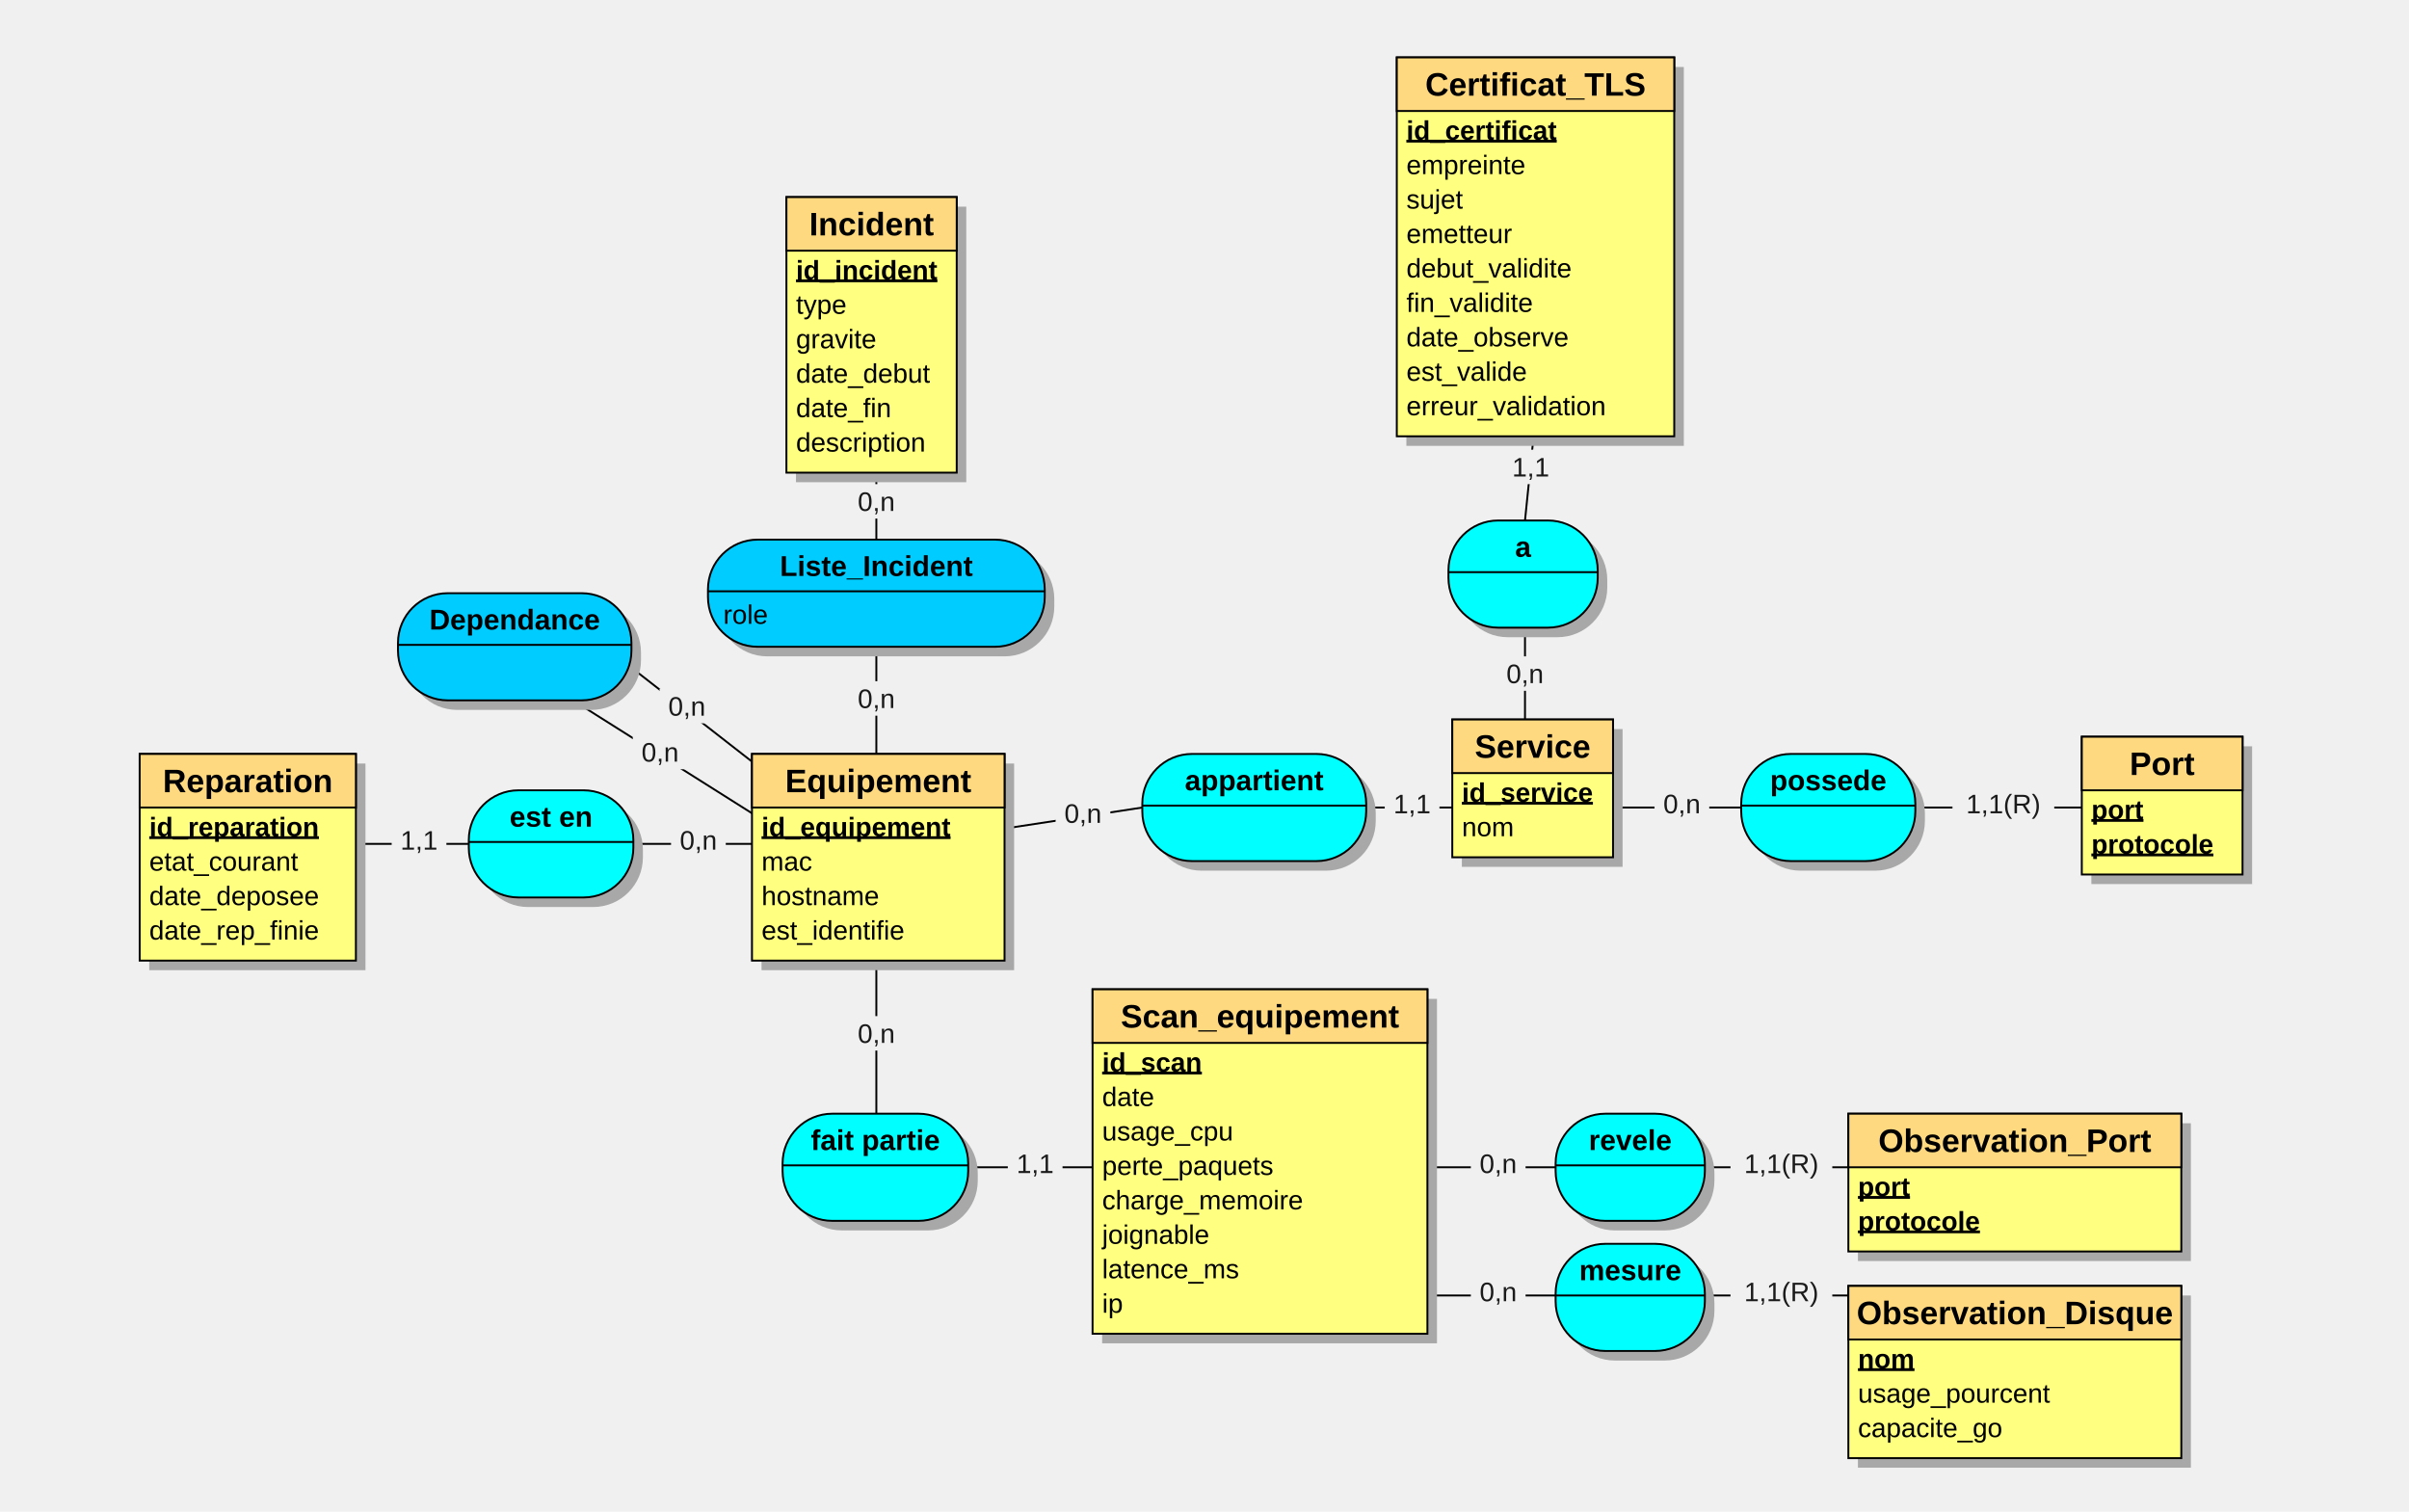
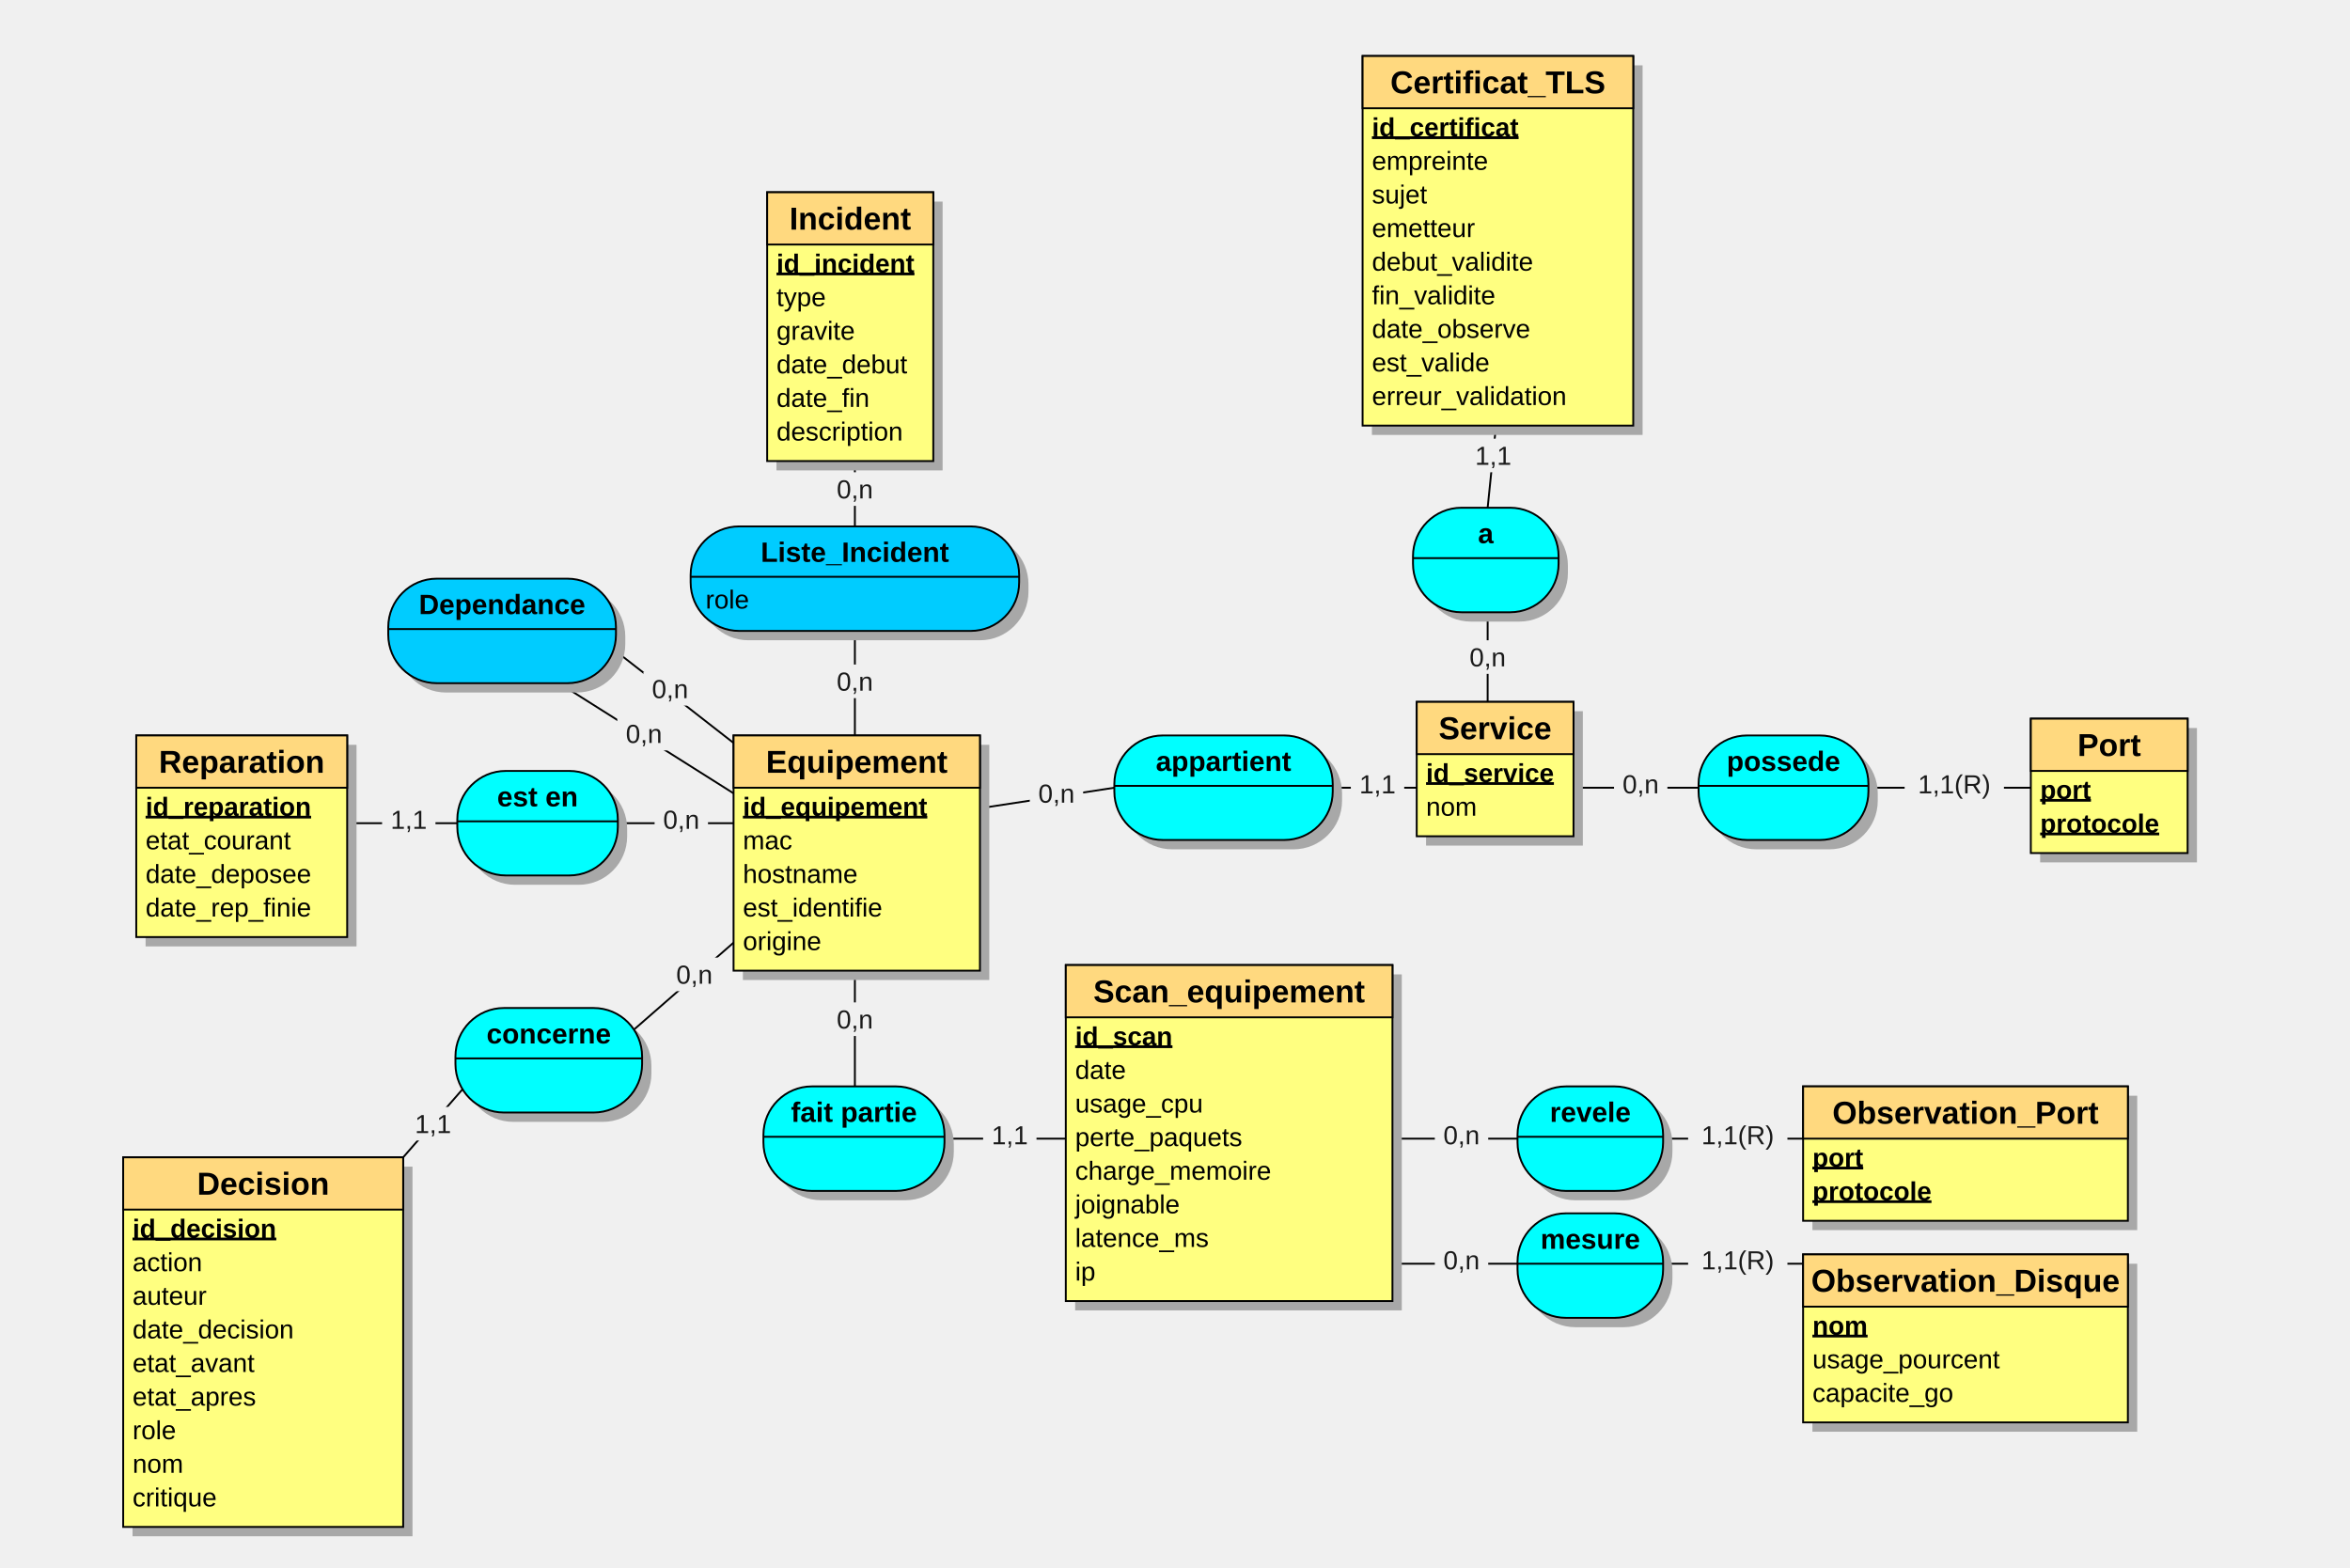
- <svg xmlns="http://www.w3.org/2000/svg" viewBox="0 0 1259 790" width="1259" height="790" role="img" aria-label="MCD de NetWatch" font-family="Liberation Sans, Arial, Helvetica, sans-serif">
-   <rect width="1259" height="790" fill="#f0f0f0" />
+ <svg xmlns="http://www.w3.org/2000/svg" viewBox="0 0 1259 840" width="1259" height="840" role="img" aria-label="MCD de NetWatch" font-family="Liberation Sans, Arial, Helvetica, sans-serif">
+   <rect width="1259" height="840" fill="#f0f0f0" />
  <line x1="802" y1="223" x2="797" y2="272" stroke="#000" stroke-width="1" />
  <line x1="797" y1="328" x2="797" y2="376" stroke="#000" stroke-width="1" />
  <line x1="458" y1="240" x2="458" y2="282" stroke="#000" stroke-width="1" />
  <line x1="458" y1="337" x2="458" y2="394" stroke="#000" stroke-width="1" />
  <line x1="325" y1="345" x2="393" y2="398" stroke="#000" stroke-width="1" />
  <line x1="290" y1="360" x2="393" y2="425" stroke="#000" stroke-width="1" />
  <line x1="186" y1="441" x2="245" y2="441" stroke="#000" stroke-width="1" />
  <line x1="331" y1="441" x2="393" y2="441" stroke="#000" stroke-width="1" />
  <line x1="525" y1="433" x2="597" y2="422" stroke="#000" stroke-width="1" />
  <line x1="714" y1="422" x2="759" y2="422" stroke="#000" stroke-width="1" />
  <line x1="843" y1="422" x2="910" y2="422" stroke="#000" stroke-width="1" />
  <line x1="1001" y1="422" x2="1088" y2="422" stroke="#000" stroke-width="1" />
-   <line x1="458" y1="499" x2="458" y2="582" stroke="#000" stroke-width="1" />
+   <line x1="458" y1="517" x2="458" y2="582" stroke="#000" stroke-width="1" />
+   <line x1="393" y1="505" x2="338" y2="553" stroke="#000" stroke-width="1" />
+   <line x1="250" y1="581" x2="216" y2="620" stroke="#000" stroke-width="1" />
  <line x1="506" y1="610" x2="571" y2="610" stroke="#000" stroke-width="1" />
  <line x1="746" y1="610" x2="813" y2="610" stroke="#000" stroke-width="1" />
  <line x1="891" y1="610" x2="966" y2="610" stroke="#000" stroke-width="1" />
  <line x1="746" y1="677" x2="813" y2="677" stroke="#000" stroke-width="1" />
  <line x1="891" y1="677" x2="966" y2="677" stroke="#000" stroke-width="1" />
  <rect x="735" y="35" width="145" height="198" fill="#a8a8a8" />
  <rect x="730" y="30" width="145" height="198" fill="#ffff80" stroke="#000" stroke-width="1" />
  <rect x="730" y="30" width="145" height="28" fill="#ffd97f" stroke="#000" stroke-width="1" />
  <text x="802.5" y="50" font-size="17" font-weight="700" fill="#000" text-anchor="middle">Certificat_TLS</text>
  <text x="735" y="73" font-size="14" font-weight="700" fill="#000" text-anchor="start" text-decoration="underline">id_certificat</text>
  <text x="735" y="91" font-size="14" font-weight="400" fill="#000" text-anchor="start">empreinte</text>
  <text x="735" y="109" font-size="14" font-weight="400" fill="#000" text-anchor="start">sujet</text>
  <text x="735" y="127" font-size="14" font-weight="400" fill="#000" text-anchor="start">emetteur</text>
  <text x="735" y="145" font-size="14" font-weight="400" fill="#000" text-anchor="start">debut_validite</text>
  <text x="735" y="163" font-size="14" font-weight="400" fill="#000" text-anchor="start">fin_validite</text>
  <text x="735" y="181" font-size="14" font-weight="400" fill="#000" text-anchor="start">date_observe</text>
  <text x="735" y="199" font-size="14" font-weight="400" fill="#000" text-anchor="start">est_valide</text>
  <text x="735" y="217" font-size="14" font-weight="400" fill="#000" text-anchor="start">erreur_validation</text>
  <rect x="416" y="108" width="89" height="144" fill="#a8a8a8" />
  <rect x="411" y="103" width="89" height="144" fill="#ffff80" stroke="#000" stroke-width="1" />
  <rect x="411" y="103" width="89" height="28" fill="#ffd97f" stroke="#000" stroke-width="1" />
  <text x="455.5" y="123" font-size="17" font-weight="700" fill="#000" text-anchor="middle">Incident</text>
  <text x="416" y="146" font-size="14" font-weight="700" fill="#000" text-anchor="start" text-decoration="underline">id_incident</text>
  <text x="416" y="164" font-size="14" font-weight="400" fill="#000" text-anchor="start">type</text>
  <text x="416" y="182" font-size="14" font-weight="400" fill="#000" text-anchor="start">gravite</text>
  <text x="416" y="200" font-size="14" font-weight="400" fill="#000" text-anchor="start">date_debut</text>
  <text x="416" y="218" font-size="14" font-weight="400" fill="#000" text-anchor="start">date_fin</text>
  <text x="416" y="236" font-size="14" font-weight="400" fill="#000" text-anchor="start">description</text>
  <rect x="78" y="399" width="113" height="108" fill="#a8a8a8" />
  <rect x="73" y="394" width="113" height="108" fill="#ffff80" stroke="#000" stroke-width="1" />
  <rect x="73" y="394" width="113" height="28" fill="#ffd97f" stroke="#000" stroke-width="1" />
  <text x="129.5" y="414" font-size="17" font-weight="700" fill="#000" text-anchor="middle">Reparation</text>
  <text x="78" y="437" font-size="14" font-weight="700" fill="#000" text-anchor="start" text-decoration="underline">id_reparation</text>
  <text x="78" y="455" font-size="14" font-weight="400" fill="#000" text-anchor="start">etat_courant</text>
  <text x="78" y="473" font-size="14" font-weight="400" fill="#000" text-anchor="start">date_deposee</text>
  <text x="78" y="491" font-size="14" font-weight="400" fill="#000" text-anchor="start">date_rep_finie</text>
-   <rect x="398" y="399" width="132" height="108" fill="#a8a8a8" />
-   <rect x="393" y="394" width="132" height="108" fill="#ffff80" stroke="#000" stroke-width="1" />
+   <rect x="398" y="399" width="132" height="126" fill="#a8a8a8" />
+   <rect x="393" y="394" width="132" height="126" fill="#ffff80" stroke="#000" stroke-width="1" />
  <rect x="393" y="394" width="132" height="28" fill="#ffd97f" stroke="#000" stroke-width="1" />
  <text x="459.0" y="414" font-size="17" font-weight="700" fill="#000" text-anchor="middle">Equipement</text>
  <text x="398" y="437" font-size="14" font-weight="700" fill="#000" text-anchor="start" text-decoration="underline">id_equipement</text>
  <text x="398" y="455" font-size="14" font-weight="400" fill="#000" text-anchor="start">mac</text>
  <text x="398" y="473" font-size="14" font-weight="400" fill="#000" text-anchor="start">hostname</text>
  <text x="398" y="491" font-size="14" font-weight="400" fill="#000" text-anchor="start">est_identifie</text>
+   <text x="398" y="509" font-size="14" font-weight="400" fill="#000" text-anchor="start">origine</text>
+   <rect x="71" y="625" width="150" height="198" fill="#a8a8a8" />
+   <rect x="66" y="620" width="150" height="198" fill="#ffff80" stroke="#000" stroke-width="1" />
+   <rect x="66" y="620" width="150" height="28" fill="#ffd97f" stroke="#000" stroke-width="1" />
+   <text x="141.0" y="640" font-size="17" font-weight="700" fill="#000" text-anchor="middle">Decision</text>
+   <text x="71" y="663" font-size="14" font-weight="700" fill="#000" text-anchor="start" text-decoration="underline">id_decision</text>
+   <text x="71" y="681" font-size="14" font-weight="400" fill="#000" text-anchor="start">action</text>
+   <text x="71" y="699" font-size="14" font-weight="400" fill="#000" text-anchor="start">auteur</text>
+   <text x="71" y="717" font-size="14" font-weight="400" fill="#000" text-anchor="start">date_decision</text>
+   <text x="71" y="735" font-size="14" font-weight="400" fill="#000" text-anchor="start">etat_avant</text>
+   <text x="71" y="753" font-size="14" font-weight="400" fill="#000" text-anchor="start">etat_apres</text>
+   <text x="71" y="771" font-size="14" font-weight="400" fill="#000" text-anchor="start">role</text>
+   <text x="71" y="789" font-size="14" font-weight="400" fill="#000" text-anchor="start">nom</text>
+   <text x="71" y="807" font-size="14" font-weight="400" fill="#000" text-anchor="start">critique</text>
  <rect x="764" y="381" width="84" height="72" fill="#a8a8a8" />
  <rect x="759" y="376" width="84" height="72" fill="#ffff80" stroke="#000" stroke-width="1" />
  <rect x="759" y="376" width="84" height="28" fill="#ffd97f" stroke="#000" stroke-width="1" />
  <text x="801.0" y="396" font-size="17" font-weight="700" fill="#000" text-anchor="middle">Service</text>
  <text x="764" y="419" font-size="14" font-weight="700" fill="#000" text-anchor="start" text-decoration="underline">id_service</text>
  <text x="764" y="437" font-size="14" font-weight="400" fill="#000" text-anchor="start">nom</text>
  <rect x="1093" y="390" width="84" height="72" fill="#a8a8a8" />
  <rect x="1088" y="385" width="84" height="72" fill="#ffff80" stroke="#000" stroke-width="1" />
  <rect x="1088" y="385" width="84" height="28" fill="#ffd97f" stroke="#000" stroke-width="1" />
  <text x="1130.0" y="405" font-size="17" font-weight="700" fill="#000" text-anchor="middle">Port</text>
  <text x="1093" y="428" font-size="14" font-weight="700" fill="#000" text-anchor="start" text-decoration="underline">port</text>
  <text x="1093" y="446" font-size="14" font-weight="700" fill="#000" text-anchor="start" text-decoration="underline">protocole</text>
  <rect x="576" y="522" width="175" height="180" fill="#a8a8a8" />
  <rect x="571" y="517" width="175" height="180" fill="#ffff80" stroke="#000" stroke-width="1" />
  <rect x="571" y="517" width="175" height="28" fill="#ffd97f" stroke="#000" stroke-width="1" />
  <text x="658.5" y="537" font-size="17" font-weight="700" fill="#000" text-anchor="middle">Scan_equipement</text>
  <text x="576" y="560" font-size="14" font-weight="700" fill="#000" text-anchor="start" text-decoration="underline">id_scan</text>
  <text x="576" y="578" font-size="14" font-weight="400" fill="#000" text-anchor="start">date</text>
  <text x="576" y="596" font-size="14" font-weight="400" fill="#000" text-anchor="start">usage_cpu</text>
  <text x="576" y="614" font-size="14" font-weight="400" fill="#000" text-anchor="start">perte_paquets</text>
  <text x="576" y="632" font-size="14" font-weight="400" fill="#000" text-anchor="start">charge_memoire</text>
  <text x="576" y="650" font-size="14" font-weight="400" fill="#000" text-anchor="start">joignable</text>
  <text x="576" y="668" font-size="14" font-weight="400" fill="#000" text-anchor="start">latence_ms</text>
  <text x="576" y="686" font-size="14" font-weight="400" fill="#000" text-anchor="start">ip</text>
  <rect x="971" y="587" width="174" height="72" fill="#a8a8a8" />
  <rect x="966" y="582" width="174" height="72" fill="#ffff80" stroke="#000" stroke-width="1" />
  <rect x="966" y="582" width="174" height="28" fill="#ffd97f" stroke="#000" stroke-width="1" />
  <text x="1053.0" y="602" font-size="17" font-weight="700" fill="#000" text-anchor="middle">Observation_Port</text>
  <text x="971" y="625" font-size="14" font-weight="700" fill="#000" text-anchor="start" text-decoration="underline">port</text>
  <text x="971" y="643" font-size="14" font-weight="700" fill="#000" text-anchor="start" text-decoration="underline">protocole</text>
  <rect x="971" y="677" width="174" height="90" fill="#a8a8a8" />
  <rect x="966" y="672" width="174" height="90" fill="#ffff80" stroke="#000" stroke-width="1" />
  <rect x="966" y="672" width="174" height="28" fill="#ffd97f" stroke="#000" stroke-width="1" />
  <text x="1053.0" y="692" font-size="17" font-weight="700" fill="#000" text-anchor="middle">Observation_Disque</text>
  <text x="971" y="715" font-size="14" font-weight="700" fill="#000" text-anchor="start" text-decoration="underline">nom</text>
  <text x="971" y="733" font-size="14" font-weight="400" fill="#000" text-anchor="start">usage_pourcent</text>
  <text x="971" y="751" font-size="14" font-weight="400" fill="#000" text-anchor="start">capacite_go</text>
  <rect x="762" y="277" width="78" height="56" rx="26" fill="#a8a8a8" />
  <rect x="757" y="272" width="78" height="56" rx="26" fill="#00ffff" stroke="#000" stroke-width="1" />
  <line x1="757" y1="299" x2="835" y2="299" stroke="#000" stroke-width="1" />
  <text x="796.0" y="291" font-size="15" font-weight="700" fill="#000" text-anchor="middle">a</text>
  <rect x="375" y="287" width="176" height="56" rx="26" fill="#a8a8a8" />
  <rect x="370" y="282" width="176" height="56" rx="26" fill="#00ccff" stroke="#000" stroke-width="1" />
  <line x1="370" y1="309" x2="546" y2="309" stroke="#000" stroke-width="1" />
  <text x="458.0" y="301" font-size="15" font-weight="700" fill="#000" text-anchor="middle">Liste_Incident</text>
  <text x="378" y="326" font-size="14" font-weight="400" fill="#000" text-anchor="start">role</text>
  <rect x="213" y="315" width="122" height="56" rx="26" fill="#a8a8a8" />
  <rect x="208" y="310" width="122" height="56" rx="26" fill="#00ccff" stroke="#000" stroke-width="1" />
  <line x1="208" y1="337" x2="330" y2="337" stroke="#000" stroke-width="1" />
  <text x="269.0" y="329" font-size="15" font-weight="700" fill="#000" text-anchor="middle">Dependance</text>
  <rect x="250" y="418" width="86" height="56" rx="26" fill="#a8a8a8" />
  <rect x="245" y="413" width="86" height="56" rx="26" fill="#00ffff" stroke="#000" stroke-width="1" />
  <line x1="245" y1="440" x2="331" y2="440" stroke="#000" stroke-width="1" />
  <text x="288.0" y="432" font-size="15" font-weight="700" fill="#000" text-anchor="middle">est en</text>
  <rect x="602" y="399" width="117" height="56" rx="26" fill="#a8a8a8" />
  <rect x="597" y="394" width="117" height="56" rx="26" fill="#00ffff" stroke="#000" stroke-width="1" />
  <line x1="597" y1="421" x2="714" y2="421" stroke="#000" stroke-width="1" />
  <text x="655.5" y="413" font-size="15" font-weight="700" fill="#000" text-anchor="middle">appartient</text>
  <rect x="915" y="399" width="91" height="56" rx="26" fill="#a8a8a8" />
  <rect x="910" y="394" width="91" height="56" rx="26" fill="#00ffff" stroke="#000" stroke-width="1" />
  <line x1="910" y1="421" x2="1001" y2="421" stroke="#000" stroke-width="1" />
  <text x="955.5" y="413" font-size="15" font-weight="700" fill="#000" text-anchor="middle">possede</text>
  <rect x="414" y="587" width="97" height="56" rx="26" fill="#a8a8a8" />
  <rect x="409" y="582" width="97" height="56" rx="26" fill="#00ffff" stroke="#000" stroke-width="1" />
  <line x1="409" y1="609" x2="506" y2="609" stroke="#000" stroke-width="1" />
  <text x="457.5" y="601" font-size="15" font-weight="700" fill="#000" text-anchor="middle">fait partie</text>
+   <rect x="249" y="545" width="100" height="56" rx="26" fill="#a8a8a8" />
+   <rect x="244" y="540" width="100" height="56" rx="26" fill="#00ffff" stroke="#000" stroke-width="1" />
+   <line x1="244" y1="567" x2="344" y2="567" stroke="#000" stroke-width="1" />
+   <text x="294.0" y="559" font-size="15" font-weight="700" fill="#000" text-anchor="middle">concerne</text>
  <rect x="818" y="587" width="78" height="56" rx="26" fill="#a8a8a8" />
  <rect x="813" y="582" width="78" height="56" rx="26" fill="#00ffff" stroke="#000" stroke-width="1" />
  <line x1="813" y1="609" x2="891" y2="609" stroke="#000" stroke-width="1" />
  <text x="852.0" y="601" font-size="15" font-weight="700" fill="#000" text-anchor="middle">revele</text>
  <rect x="818" y="655" width="78" height="56" rx="26" fill="#a8a8a8" />
  <rect x="813" y="650" width="78" height="56" rx="26" fill="#00ffff" stroke="#000" stroke-width="1" />
  <line x1="813" y1="677" x2="891" y2="677" stroke="#000" stroke-width="1" />
  <text x="852.0" y="669" font-size="15" font-weight="700" fill="#000" text-anchor="middle">mesure</text>
  <rect x="785.7" y="235" width="28.6" height="18" fill="#f0f0f0" />
  <text x="800" y="249" font-size="14" font-weight="400" fill="#1a1a1a" text-anchor="middle">1,1</text>
  <rect x="782.7" y="343" width="28.6" height="18" fill="#f0f0f0" />
  <text x="797" y="357" font-size="14" font-weight="400" fill="#1a1a1a" text-anchor="middle">0,n</text>
  <rect x="443.7" y="253" width="28.6" height="18" fill="#f0f0f0" />
  <text x="458" y="267" font-size="14" font-weight="400" fill="#1a1a1a" text-anchor="middle">0,n</text>
  <rect x="443.7" y="356" width="28.6" height="18" fill="#f0f0f0" />
  <text x="458" y="370" font-size="14" font-weight="400" fill="#1a1a1a" text-anchor="middle">0,n</text>
  <rect x="344.7" y="360" width="28.6" height="18" fill="#f0f0f0" />
  <text x="359" y="374" font-size="14" font-weight="400" fill="#1a1a1a" text-anchor="middle">0,n</text>
  <rect x="330.7" y="384" width="28.6" height="18" fill="#f0f0f0" />
  <text x="345" y="398" font-size="14" font-weight="400" fill="#1a1a1a" text-anchor="middle">0,n</text>
  <rect x="204.7" y="430" width="28.6" height="18" fill="#f0f0f0" />
  <text x="219" y="444" font-size="14" font-weight="400" fill="#1a1a1a" text-anchor="middle">1,1</text>
  <rect x="350.7" y="430" width="28.6" height="18" fill="#f0f0f0" />
  <text x="365" y="444" font-size="14" font-weight="400" fill="#1a1a1a" text-anchor="middle">0,n</text>
  <rect x="551.7" y="416" width="28.6" height="18" fill="#f0f0f0" />
  <text x="566" y="430" font-size="14" font-weight="400" fill="#1a1a1a" text-anchor="middle">0,n</text>
  <rect x="723.7" y="411" width="28.6" height="18" fill="#f0f0f0" />
  <text x="738" y="425" font-size="14" font-weight="400" fill="#1a1a1a" text-anchor="middle">1,1</text>
  <rect x="864.7" y="411" width="28.6" height="18" fill="#f0f0f0" />
  <text x="879" y="425" font-size="14" font-weight="400" fill="#1a1a1a" text-anchor="middle">0,n</text>
  <rect x="1020.4" y="411" width="53.2" height="18" fill="#f0f0f0" />
  <text x="1047" y="425" font-size="14" font-weight="400" fill="#1a1a1a" text-anchor="middle">1,1(R)</text>
-   <rect x="443.7" y="531" width="28.6" height="18" fill="#f0f0f0" />
-   <text x="458" y="545" font-size="14" font-weight="400" fill="#1a1a1a" text-anchor="middle">0,n</text>
+   <rect x="443.7" y="537" width="28.6" height="18" fill="#f0f0f0" />
+   <text x="458" y="551" font-size="14" font-weight="400" fill="#1a1a1a" text-anchor="middle">0,n</text>
+   <rect x="357.7" y="513" width="28.6" height="18" fill="#f0f0f0" />
+   <text x="372" y="527" font-size="14" font-weight="400" fill="#1a1a1a" text-anchor="middle">0,n</text>
+   <rect x="217.7" y="593" width="28.6" height="18" fill="#f0f0f0" />
+   <text x="232" y="607" font-size="14" font-weight="400" fill="#1a1a1a" text-anchor="middle">1,1</text>
  <rect x="526.7" y="599" width="28.6" height="18" fill="#f0f0f0" />
  <text x="541" y="613" font-size="14" font-weight="400" fill="#1a1a1a" text-anchor="middle">1,1</text>
  <rect x="768.7" y="599" width="28.6" height="18" fill="#f0f0f0" />
  <text x="783" y="613" font-size="14" font-weight="400" fill="#1a1a1a" text-anchor="middle">0,n</text>
  <rect x="904.4" y="599" width="53.2" height="18" fill="#f0f0f0" />
  <text x="931" y="613" font-size="14" font-weight="400" fill="#1a1a1a" text-anchor="middle">1,1(R)</text>
  <rect x="768.7" y="666" width="28.6" height="18" fill="#f0f0f0" />
  <text x="783" y="680" font-size="14" font-weight="400" fill="#1a1a1a" text-anchor="middle">0,n</text>
  <rect x="904.4" y="666" width="53.2" height="18" fill="#f0f0f0" />
  <text x="931" y="680" font-size="14" font-weight="400" fill="#1a1a1a" text-anchor="middle">1,1(R)</text>
</svg>
